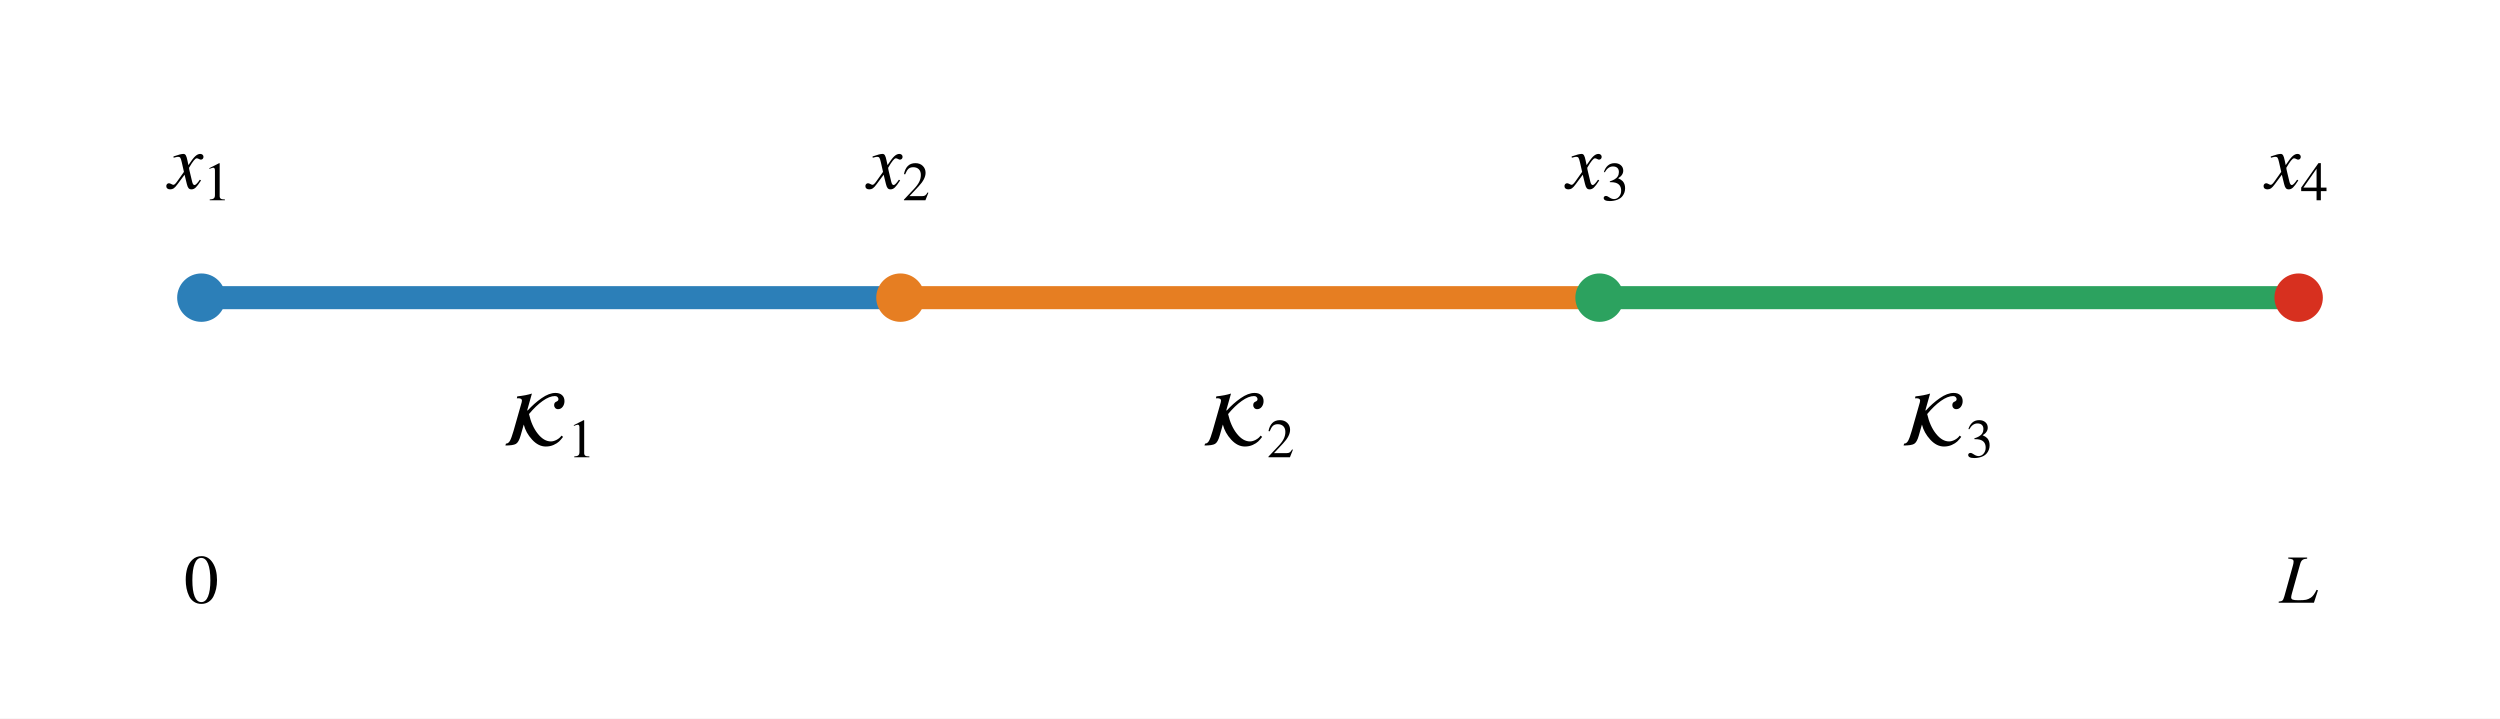
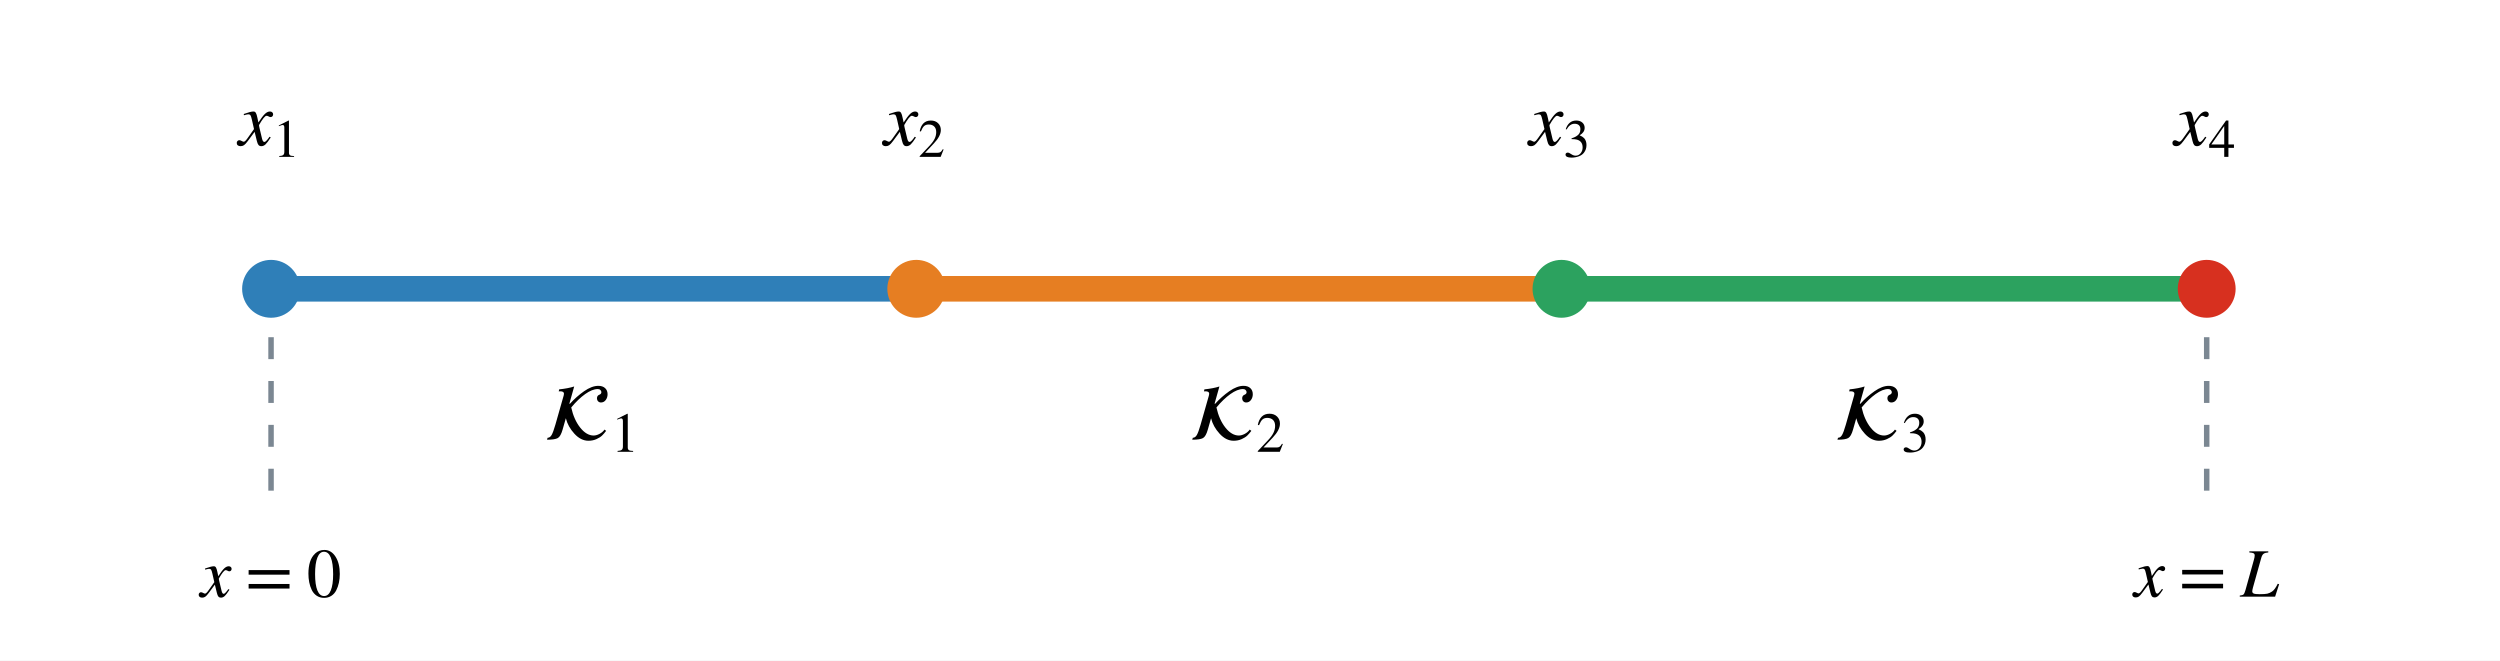
- <svg xmlns="http://www.w3.org/2000/svg" xmlns:xlink="http://www.w3.org/1999/xlink" width="541.62pt" height="155.664pt" viewBox="0 0 541.62 155.664" version="1.1">
+ <svg xmlns="http://www.w3.org/2000/svg" xmlns:xlink="http://www.w3.org/1999/xlink" width="684pt" height="180.72pt" viewBox="0 0 684 180.72" version="1.1">
  <defs>
    <style type="text/css">*{stroke-linejoin: round; stroke-linecap: butt}</style>
  </defs>
  <g id="figure_1">
    <g id="patch_1">
-       <path d="M 0 155.664  L 541.62 155.664  L 541.62 0  L 0 0  z " style="fill: #ffffff" />
+       <path d="M 0 180.72  L 684 180.72  L 684 0  L 0 0  z " style="fill: #ffffff" />
    </g>
    <g id="axes_1">
      <g id="line2d_1">
-         <path d="M 43.624 64.485  L 195.081 64.485  " clip-path="url(#pe2ece47369)" style="fill: none; stroke: #2c7fb8; stroke-width: 5; stroke-linecap: round" />
+         <path d="M 74.16 79.02  L 250.691 79.02  " clip-path="url(#pd681d0f515)" style="fill: none; stroke: #2f7fb8; stroke-width: 7; stroke-linecap: round" />
      </g>
      <g id="line2d_2">
-         <path d="M 195.081 64.485  L 346.539 64.485  " clip-path="url(#pe2ece47369)" style="fill: none; stroke: #e67e22; stroke-width: 5; stroke-linecap: round" />
+         <path d="M 250.691 79.02  L 427.222 79.02  " clip-path="url(#pd681d0f515)" style="fill: none; stroke: #e67e22; stroke-width: 7; stroke-linecap: round" />
      </g>
      <g id="line2d_3">
-         <path d="M 346.539 64.485  L 497.996 64.485  " clip-path="url(#pe2ece47369)" style="fill: none; stroke: #2ca25f; stroke-width: 5; stroke-linecap: round" />
+         <path d="M 427.222 79.02  L 603.753 79.02  " clip-path="url(#pd681d0f515)" style="fill: none; stroke: #2ca25f; stroke-width: 7; stroke-linecap: round" />
      </g>
-       <g id="PathCollection_1">
-         <defs>
-           <path id="mfafc7ef02a" d="M 0 4.743  C 1.258 4.743 2.465 4.244 3.354 3.354  C 4.244 2.465 4.743 1.258 4.743 0  C 4.743 -1.258 4.244 -2.465 3.354 -3.354  C 2.465 -4.244 1.258 -4.743 0 -4.743  C -1.258 -4.743 -2.465 -4.244 -3.354 -3.354  C -4.244 -2.465 -4.743 -1.258 -4.743 0  C -4.743 1.258 -4.244 2.465 -3.354 3.354  C -2.465 4.244 -1.258 4.743 0 4.743  z " style="stroke: #2c7fb8" />
-         </defs>
-         <g clip-path="url(#pe2ece47369)">
-           <use xlink:href="#mfafc7ef02a" x="43.624" y="64.485" style="fill: #2c7fb8; stroke: #2c7fb8" />
-         </g>
+       <g id="line2d_4">
+         <path d="M 74.16 92.25  L 74.16 137.61  " clip-path="url(#pd681d0f515)" style="fill: none; stroke-dasharray: 6,6; stroke-dashoffset: 0; stroke: #7b8792; stroke-width: 1.5" />
+       </g>
+       <g id="line2d_5">
+         <path d="M 603.753 92.25  L 603.753 137.61  " clip-path="url(#pd681d0f515)" style="fill: none; stroke-dasharray: 6,6; stroke-dashoffset: 0; stroke: #7b8792; stroke-width: 1.5" />
      </g>
      <g id="text_1">
-         <g transform="translate(36.48429 40.9952) scale(0.17 -0.17)">
+         <g transform="translate(65.34 39.95508) scale(0.21 -0.21)">
          <defs>
            <path id="STIXGeneral-Italic-5b" d="M 1555 2272  L 1632 1907  Q 1971 2426 2179 2624  Q 2387 2822 2598 2822  Q 2714 2822 2787 2755  Q 2861 2688 2861 2585  Q 2861 2483 2800 2419  Q 2739 2355 2643 2355  Q 2586 2355 2490 2409  Q 2394 2464 2310 2464  Q 2125 2464 1683 1690  Q 1683 1606 1734 1402  L 1939 544  Q 2003 282 2131 282  Q 2234 282 2432 538  Q 2451 563 2476 598  Q 2502 634 2521 662  Q 2541 691 2566 717  L 2662 659  Q 2387 230 2227 80  Q 2067 -70 1882 -70  Q 1728 -70 1645 26  Q 1562 122 1504 365  L 1318 1126  L 755 365  Q 557 96 432 13  Q 307 -70 147 -70  Q 0 -70 -86 0  Q -173 70 -173 198  Q -173 294 -112 361  Q -51 429 45 429  Q 122 429 250 358  Q 346 301 416 301  Q 525 301 742 614  L 1267 1357  L 1088 2150  Q 1024 2432 969 2509  Q 915 2586 794 2586  Q 717 2586 544 2541  L 429 2509  L 410 2611  L 480 2637  Q 992 2822 1229 2822  Q 1350 2822 1420 2707  Q 1491 2592 1555 2272  z " transform="scale(0.015625)" />
            <path id="STIXGeneral-Regular-14" d="M 2522 0  L 755 0  L 755 96  Q 1107 115 1235 227  Q 1363 339 1363 608  L 1363 3482  Q 1363 3795 1171 3795  Q 1082 3795 883 3718  L 710 3654  L 710 3744  L 1856 4326  L 1914 4307  L 1914 486  Q 1914 275 2042 185  Q 2170 96 2522 96  L 2522 0  z " transform="scale(0.015625)" />
          </defs>
          <use xlink:href="#STIXGeneral-Italic-5b" transform="translate(0 0.90625)" />
          <use xlink:href="#STIXGeneral-Regular-14" transform="translate(44.39996 -14.09375) scale(0.7)" />
        </g>
      </g>
-       <g id="PathCollection_2">
-         <defs>
-           <path id="m9819723176" d="M 0 4.743  C 1.258 4.743 2.465 4.244 3.354 3.354  C 4.244 2.465 4.743 1.258 4.743 0  C 4.743 -1.258 4.244 -2.465 3.354 -3.354  C 2.465 -4.244 1.258 -4.743 0 -4.743  C -1.258 -4.743 -2.465 -4.244 -3.354 -3.354  C -4.244 -2.465 -4.743 -1.258 -4.743 0  C -4.743 1.258 -4.244 2.465 -3.354 3.354  C -2.465 4.244 -1.258 4.743 0 4.743  z " style="stroke: #e67e22" />
-         </defs>
-         <g clip-path="url(#pe2ece47369)">
-           <use xlink:href="#m9819723176" x="195.081" y="64.485" style="fill: #e67e22; stroke: #e67e22" />
-         </g>
-       </g>
      <g id="text_2">
-         <g transform="translate(187.9414 40.9952) scale(0.17 -0.17)">
+         <g transform="translate(241.8709 39.95508) scale(0.21 -0.21)">
          <defs>
            <path id="STIXGeneral-Regular-15" d="M 3034 877  L 2688 0  L 186 0  L 186 77  L 1325 1286  Q 1773 1754 1965 2144  Q 2157 2534 2157 2950  Q 2157 3379 1920 3616  Q 1683 3853 1267 3853  Q 922 3853 720 3673  Q 518 3494 326 3021  L 192 3053  Q 301 3648 630 3987  Q 960 4326 1523 4326  Q 2054 4326 2380 4006  Q 2707 3686 2707 3200  Q 2707 2477 1888 1613  L 832 486  L 2330 486  Q 2541 486 2665 569  Q 2790 653 2944 915  L 3034 877  z " transform="scale(0.015625)" />
          </defs>
          <use xlink:href="#STIXGeneral-Italic-5b" transform="translate(0 0.90625)" />
          <use xlink:href="#STIXGeneral-Regular-15" transform="translate(44.39996 -14.09375) scale(0.7)" />
        </g>
      </g>
-       <g id="PathCollection_3">
-         <defs>
-           <path id="me49ba0223d" d="M 0 4.743  C 1.258 4.743 2.465 4.244 3.354 3.354  C 4.244 2.465 4.743 1.258 4.743 0  C 4.743 -1.258 4.244 -2.465 3.354 -3.354  C 2.465 -4.244 1.258 -4.743 0 -4.743  C -1.258 -4.743 -2.465 -4.244 -3.354 -3.354  C -4.244 -2.465 -4.743 -1.258 -4.743 0  C -4.743 1.258 -4.244 2.465 -3.354 3.354  C -2.465 4.244 -1.258 4.743 0 4.743  z " style="stroke: #2ca25f" />
-         </defs>
-         <g clip-path="url(#pe2ece47369)">
-           <use xlink:href="#me49ba0223d" x="346.539" y="64.485" style="fill: #2ca25f; stroke: #2ca25f" />
-         </g>
-       </g>
      <g id="text_3">
-         <g transform="translate(339.3986 40.9952) scale(0.17 -0.17)">
+         <g transform="translate(418.4018 39.95508) scale(0.21 -0.21)">
          <defs>
            <path id="STIXGeneral-Regular-16" d="M 390 3264  L 288 3290  Q 435 3770 748 4048  Q 1062 4326 1542 4326  Q 1990 4326 2265 4083  Q 2541 3840 2541 3450  Q 2541 2925 1946 2566  Q 2298 2413 2477 2227  Q 2758 1914 2758 1402  Q 2758 890 2464 506  Q 2246 211 1840 60  Q 1434 -90 979 -90  Q 262 -90 262 275  Q 262 378 339 442  Q 416 506 525 506  Q 685 506 915 339  Q 1197 141 1466 141  Q 1818 141 2058 425  Q 2298 710 2298 1120  Q 2298 1856 1632 2048  Q 1434 2112 979 2112  L 979 2202  Q 1338 2323 1517 2432  Q 2035 2726 2035 3290  Q 2035 3610 1852 3776  Q 1670 3942 1344 3942  Q 768 3942 390 3264  z " transform="scale(0.015625)" />
          </defs>
          <use xlink:href="#STIXGeneral-Italic-5b" transform="translate(0 0.90625)" />
          <use xlink:href="#STIXGeneral-Regular-16" transform="translate(44.39996 -14.09375) scale(0.7)" />
        </g>
      </g>
-       <g id="PathCollection_4">
-         <defs>
-           <path id="md24a6c8fb0" d="M 0 4.743  C 1.258 4.743 2.465 4.244 3.354 3.354  C 4.244 2.465 4.743 1.258 4.743 0  C 4.743 -1.258 4.244 -2.465 3.354 -3.354  C 2.465 -4.244 1.258 -4.743 0 -4.743  C -1.258 -4.743 -2.465 -4.244 -3.354 -3.354  C -4.244 -2.465 -4.743 -1.258 -4.743 0  C -4.743 1.258 -4.244 2.465 -3.354 3.354  C -2.465 4.244 -1.258 4.743 0 4.743  z " style="stroke: #d7301f" />
-         </defs>
-         <g clip-path="url(#pe2ece47369)">
-           <use xlink:href="#md24a6c8fb0" x="497.996" y="64.485" style="fill: #d7301f; stroke: #d7301f" />
-         </g>
-       </g>
      <g id="text_4">
-         <g transform="translate(490.8557 40.9952) scale(0.17 -0.17)">
+         <g transform="translate(594.9327 39.95508) scale(0.21 -0.21)">
          <defs>
            <path id="STIXGeneral-Regular-17" d="M 3027 1069  L 2368 1069  L 2368 0  L 1869 0  L 1869 1069  L 77 1069  L 77 1478  L 2086 4326  L 2368 4326  L 2368 1478  L 3027 1478  L 3027 1069  z M 1869 1478  L 1869 3674  L 333 1478  L 1869 1478  z " transform="scale(0.015625)" />
          </defs>
          <use xlink:href="#STIXGeneral-Italic-5b" transform="translate(0 0.90625)" />
          <use xlink:href="#STIXGeneral-Regular-17" transform="translate(44.39996 -14.09375) scale(0.7)" />
        </g>
      </g>
      <g id="text_5">
-         <g transform="translate(108.9829 96.51733) scale(0.17 -0.17)">
+         <g transform="translate(149.0055 120.3048) scale(0.22 -0.22)">
          <defs>
            <path id="STIXNonUnicode-Italic-7d" d="M 1971 2874  L 2010 2854  Q 2528 3430 3142 3859  Q 3757 4288 4275 4288  Q 4621 4288 4816 4105  Q 5011 3923 5011 3622  Q 5011 3354 4864 3158  Q 4717 2963 4486 2963  Q 4346 2963 4256 3059  Q 4166 3155 4166 3290  Q 4166 3411 4220 3481  Q 4275 3552 4342 3574  Q 4410 3597 4464 3648  Q 4518 3699 4518 3782  Q 4518 3878 4441 3955  Q 4365 4032 4230 4032  Q 3789 4032 3232 3635  Q 2675 3238 2118 2566  Q 2336 1587 2835 960  Q 3334 333 3904 333  Q 4122 333 4371 464  Q 4621 595 4768 806  L 4896 704  Q 4723 474 4569 326  Q 4416 179 4128 48  Q 3840 -83 3488 -83  Q 2886 -83 2371 477  Q 1856 1037 1690 1709  L 1434 813  Q 1280 262 1049 131  Q 819 0 192 0  L 237 154  Q 429 154 557 374  Q 685 595 858 1197  L 1517 3514  Q 1542 3590 1542 3661  Q 1542 3853 1242 3853  Q 1171 3853 1126 3846  L 1158 4006  Q 1882 4083 2355 4237  L 1971 2874  z " transform="scale(0.015625)" />
          </defs>
          <use xlink:href="#STIXNonUnicode-Italic-7d" />
          <use xlink:href="#STIXGeneral-Regular-14" transform="translate(82.47492 -15) scale(0.7)" />
        </g>
      </g>
      <g id="text_6">
-         <g transform="translate(260.44 96.51733) scale(0.17 -0.17)">
+         <g transform="translate(325.5364 120.3048) scale(0.22 -0.22)">
          <use xlink:href="#STIXNonUnicode-Italic-7d" />
          <use xlink:href="#STIXGeneral-Regular-15" transform="translate(82.47492 -15) scale(0.7)" />
        </g>
      </g>
      <g id="text_7">
-         <g transform="translate(411.8971 96.51733) scale(0.17 -0.17)">
+         <g transform="translate(502.0673 120.3048) scale(0.22 -0.22)">
          <use xlink:href="#STIXNonUnicode-Italic-7d" />
          <use xlink:href="#STIXGeneral-Regular-16" transform="translate(82.47492 -15) scale(0.7)" />
        </g>
      </g>
      <g id="text_8">
-         <g transform="translate(39.87429 130.6848) scale(0.15 -0.15)">
+         <g transform="translate(54.875 163.3855) scale(0.19 -0.19)">
          <defs>
+             <path id="STIXGeneral-Regular-20" d="M 4077 2048  L 307 2048  L 307 2470  L 4077 2470  L 4077 2048  z M 4077 768  L 307 768  L 307 1190  L 4077 1190  L 4077 768  z " transform="scale(0.015625)" />
            <path id="STIXGeneral-Regular-13" d="M 3046 2112  Q 3046 1683 2963 1302  Q 2880 922 2717 602  Q 2554 282 2266 96  Q 1978 -90 1600 -90  Q 1210 -90 915 108  Q 621 307 461 640  Q 301 973 227 1350  Q 154 1728 154 2150  Q 154 2746 301 3222  Q 448 3699 790 4012  Q 1133 4326 1626 4326  Q 2253 4326 2649 3712  Q 3046 3098 3046 2112  z M 2432 2080  Q 2432 3091 2217 3625  Q 2003 4160 1587 4160  Q 1190 4160 979 3622  Q 768 3085 768 2106  Q 768 1120 979 598  Q 1190 77 1600 77  Q 2003 77 2217 598  Q 2432 1120 2432 2080  z " transform="scale(0.015625)" />
          </defs>
-           <use xlink:href="#STIXGeneral-Regular-13" transform="translate(0 0.40625)" />
+           <use xlink:href="#STIXGeneral-Italic-5b" transform="translate(0 0.40625)" />
+           <use xlink:href="#STIXGeneral-Regular-20" transform="translate(64.39996 0.40625)" />
+           <use xlink:href="#STIXGeneral-Regular-13" transform="translate(152.8999 0.40625)" />
        </g>
      </g>
      <g id="text_9">
-         <g transform="translate(493.7957 130.6848) scale(0.15 -0.15)">
+         <g transform="translate(583.8977 163.3855) scale(0.19 -0.19)">
          <defs>
            <path id="STIXGeneral-Italic-2f" d="M 3578 1152  L 3206 0  L -51 0  L -51 102  Q 218 128 301 211  Q 384 294 474 602  L 1254 3405  Q 1325 3642 1325 3802  Q 1325 3942 1225 4000  Q 1126 4058 832 4077  L 832 4179  L 2579 4179  L 2579 4077  Q 2285 4058 2147 3955  Q 2010 3853 1933 3584  L 1165 838  Q 1101 595 1101 493  Q 1101 346 1241 288  Q 1382 230 1773 230  Q 2266 230 2480 275  Q 2694 320 2925 474  Q 3187 646 3450 1190  L 3578 1152  z " transform="scale(0.015625)" />
          </defs>
-           <use xlink:href="#STIXGeneral-Italic-2f" transform="translate(0 0.703125)" />
+           <use xlink:href="#STIXGeneral-Italic-5b" transform="translate(0 0.703125)" />
+           <use xlink:href="#STIXGeneral-Regular-20" transform="translate(64.39996 0.703125)" />
+           <use xlink:href="#STIXGeneral-Italic-2f" transform="translate(152.8999 0.703125)" />
+         </g>
+       </g>
+       <g id="PathCollection_1">
+         <defs>
+           <path id="C0_0_35cc6850f4" d="M 0 7.416  C 1.967 7.416 3.853 6.635 5.244 5.244  C 6.635 3.853 7.416 1.967 7.416 -0  C 7.416 -1.967 6.635 -3.853 5.244 -5.244  C 3.853 -6.635 1.967 -7.416 0 -7.416  C -1.967 -7.416 -3.853 -6.635 -5.244 -5.244  C -6.635 -3.853 -7.416 -1.967 -7.416 0  C -7.416 1.967 -6.635 3.853 -5.244 5.244  C -3.853 6.635 -1.967 7.416 0 7.416  z " />
+         </defs>
+         <g clip-path="url(#pd681d0f515)">
+           <use xlink:href="#C0_0_35cc6850f4" x="74.16" y="79.02" style="fill: #2f7fb8; stroke: #2f7fb8" />
+         </g>
+         <g clip-path="url(#pd681d0f515)">
+           <use xlink:href="#C0_0_35cc6850f4" x="250.691" y="79.02" style="fill: #e67e22; stroke: #e67e22" />
+         </g>
+         <g clip-path="url(#pd681d0f515)">
+           <use xlink:href="#C0_0_35cc6850f4" x="427.222" y="79.02" style="fill: #2ca25f; stroke: #2ca25f" />
+         </g>
+         <g clip-path="url(#pd681d0f515)">
+           <use xlink:href="#C0_0_35cc6850f4" x="603.753" y="79.02" style="fill: #d7301f; stroke: #d7301f" />
        </g>
      </g>
    </g>
  </g>
  <defs>
-     <clipPath id="pe2ece47369">
-       <rect x="5.76" y="5.76" width="530.1" height="144.144" />
+     <clipPath id="pd681d0f515">
+       <rect x="7.2" y="7.2" width="669.6" height="166.32" />
    </clipPath>
  </defs>
</svg>
